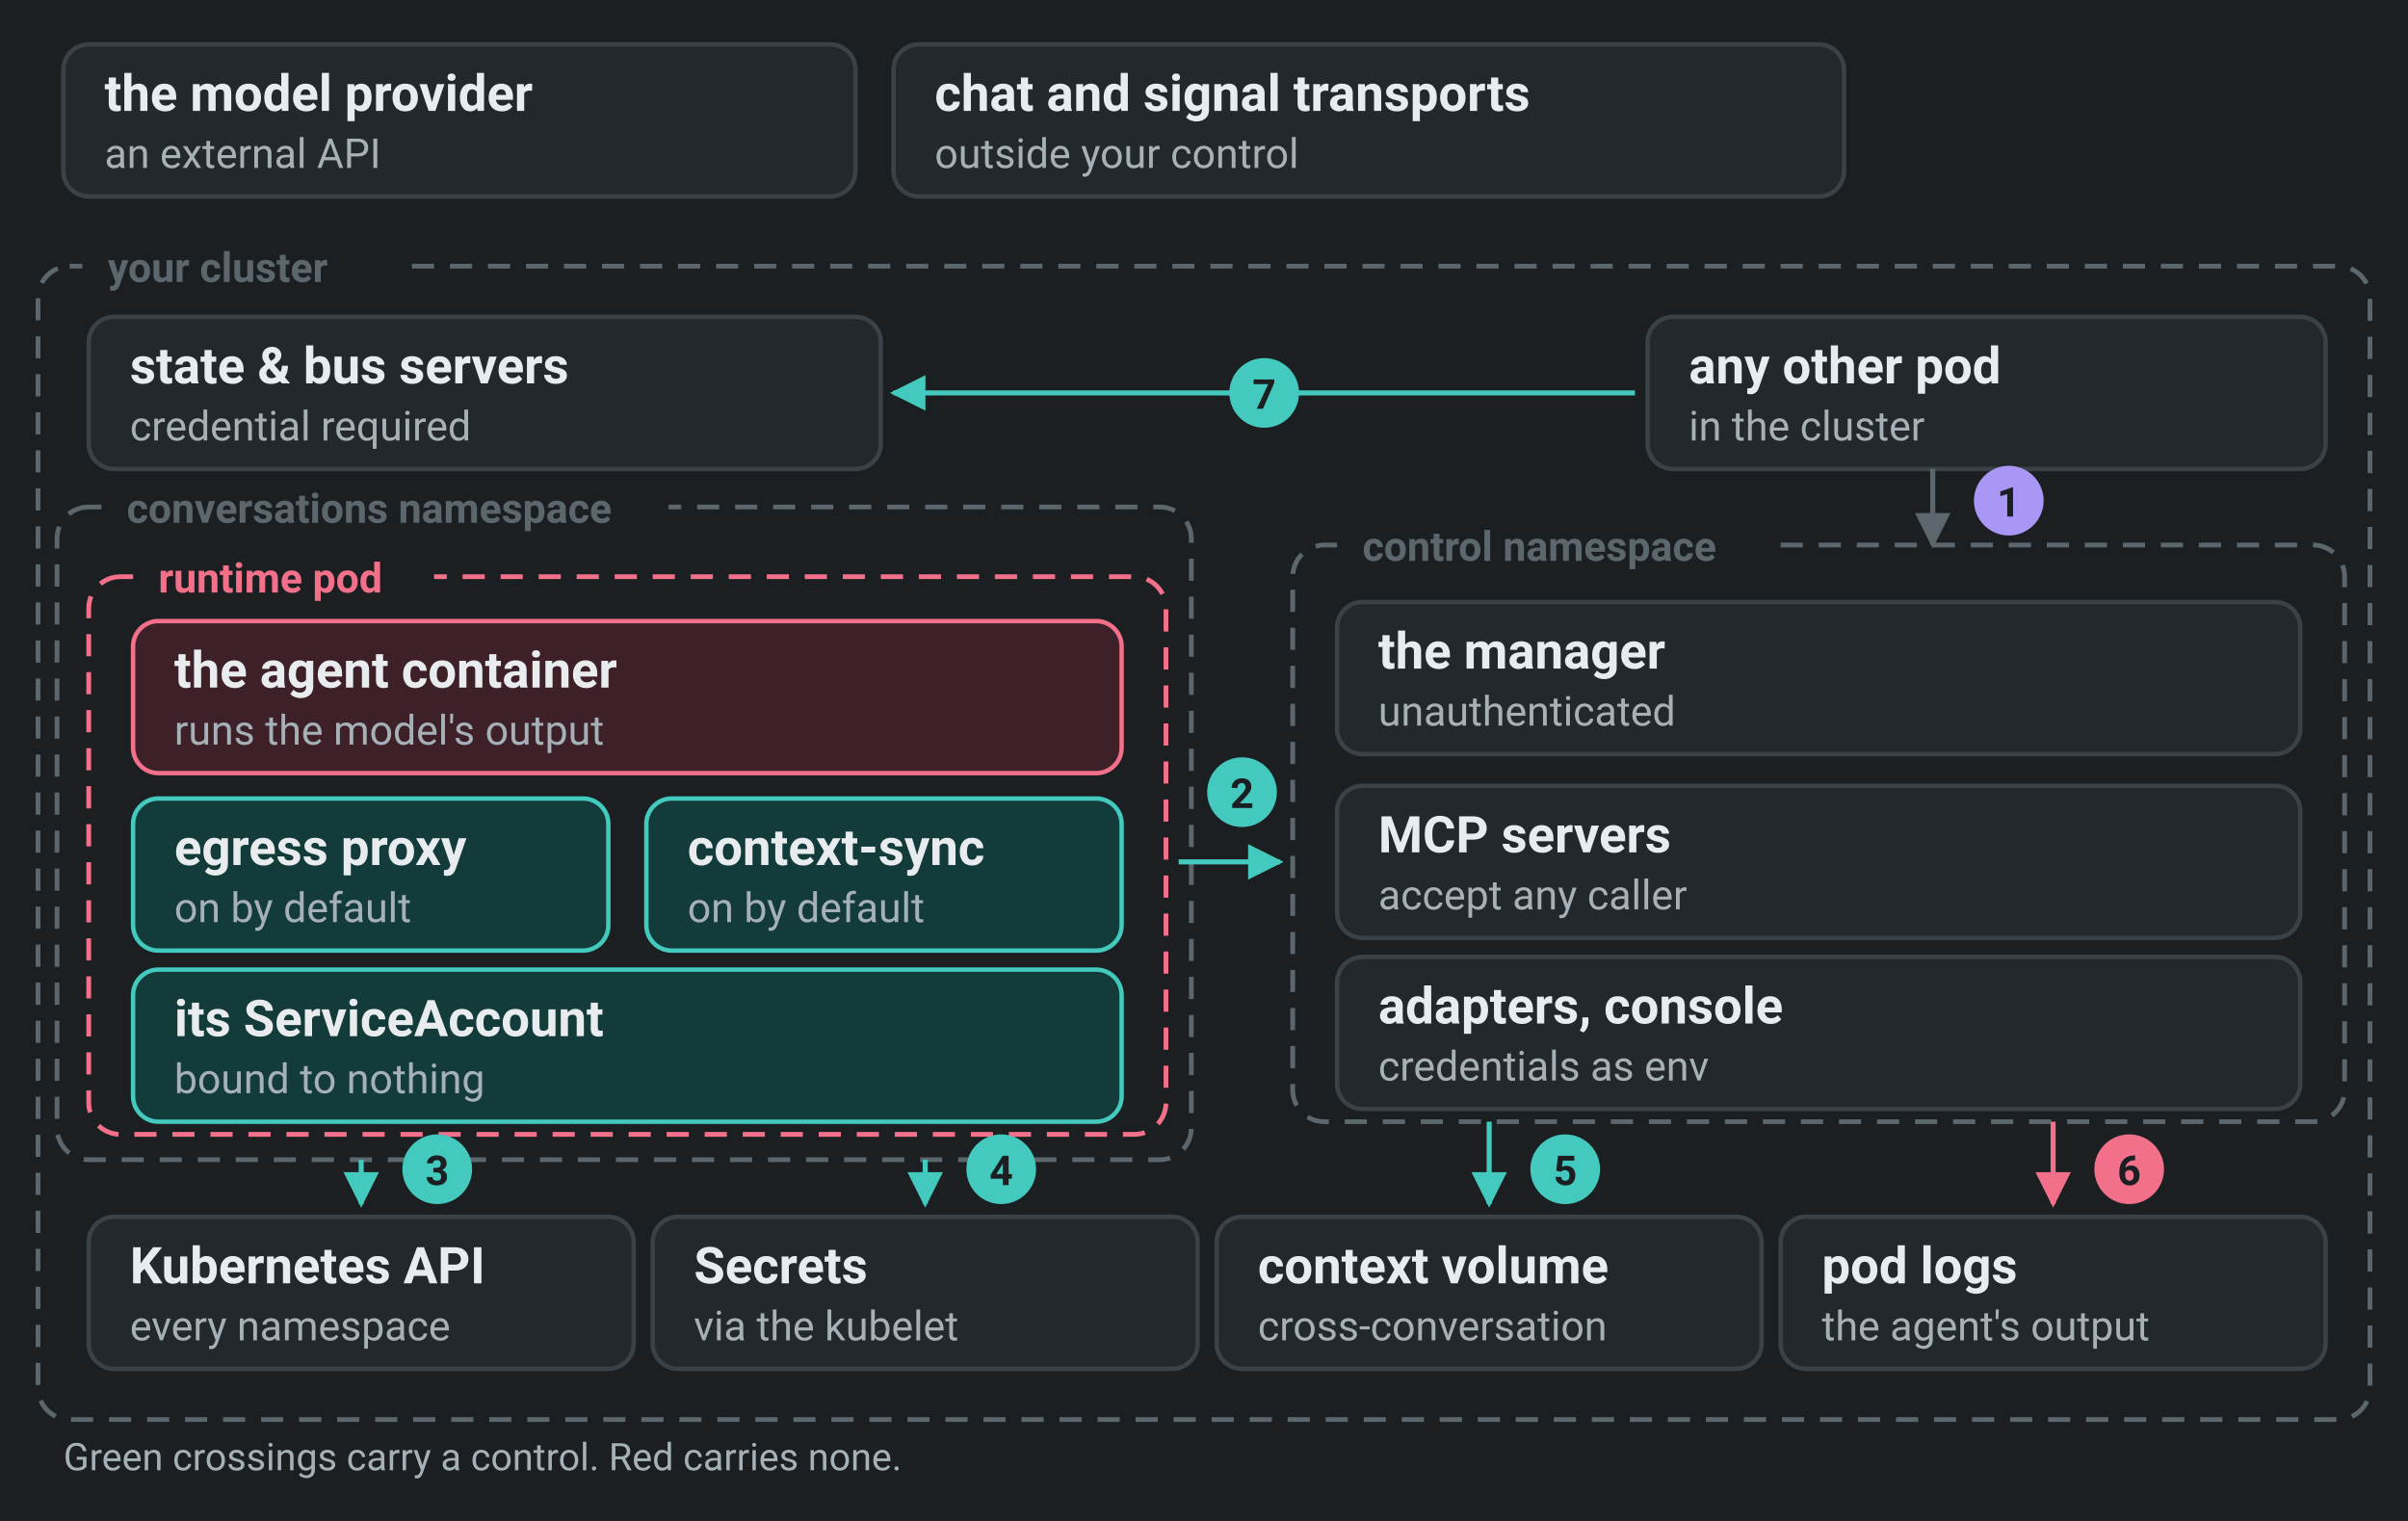
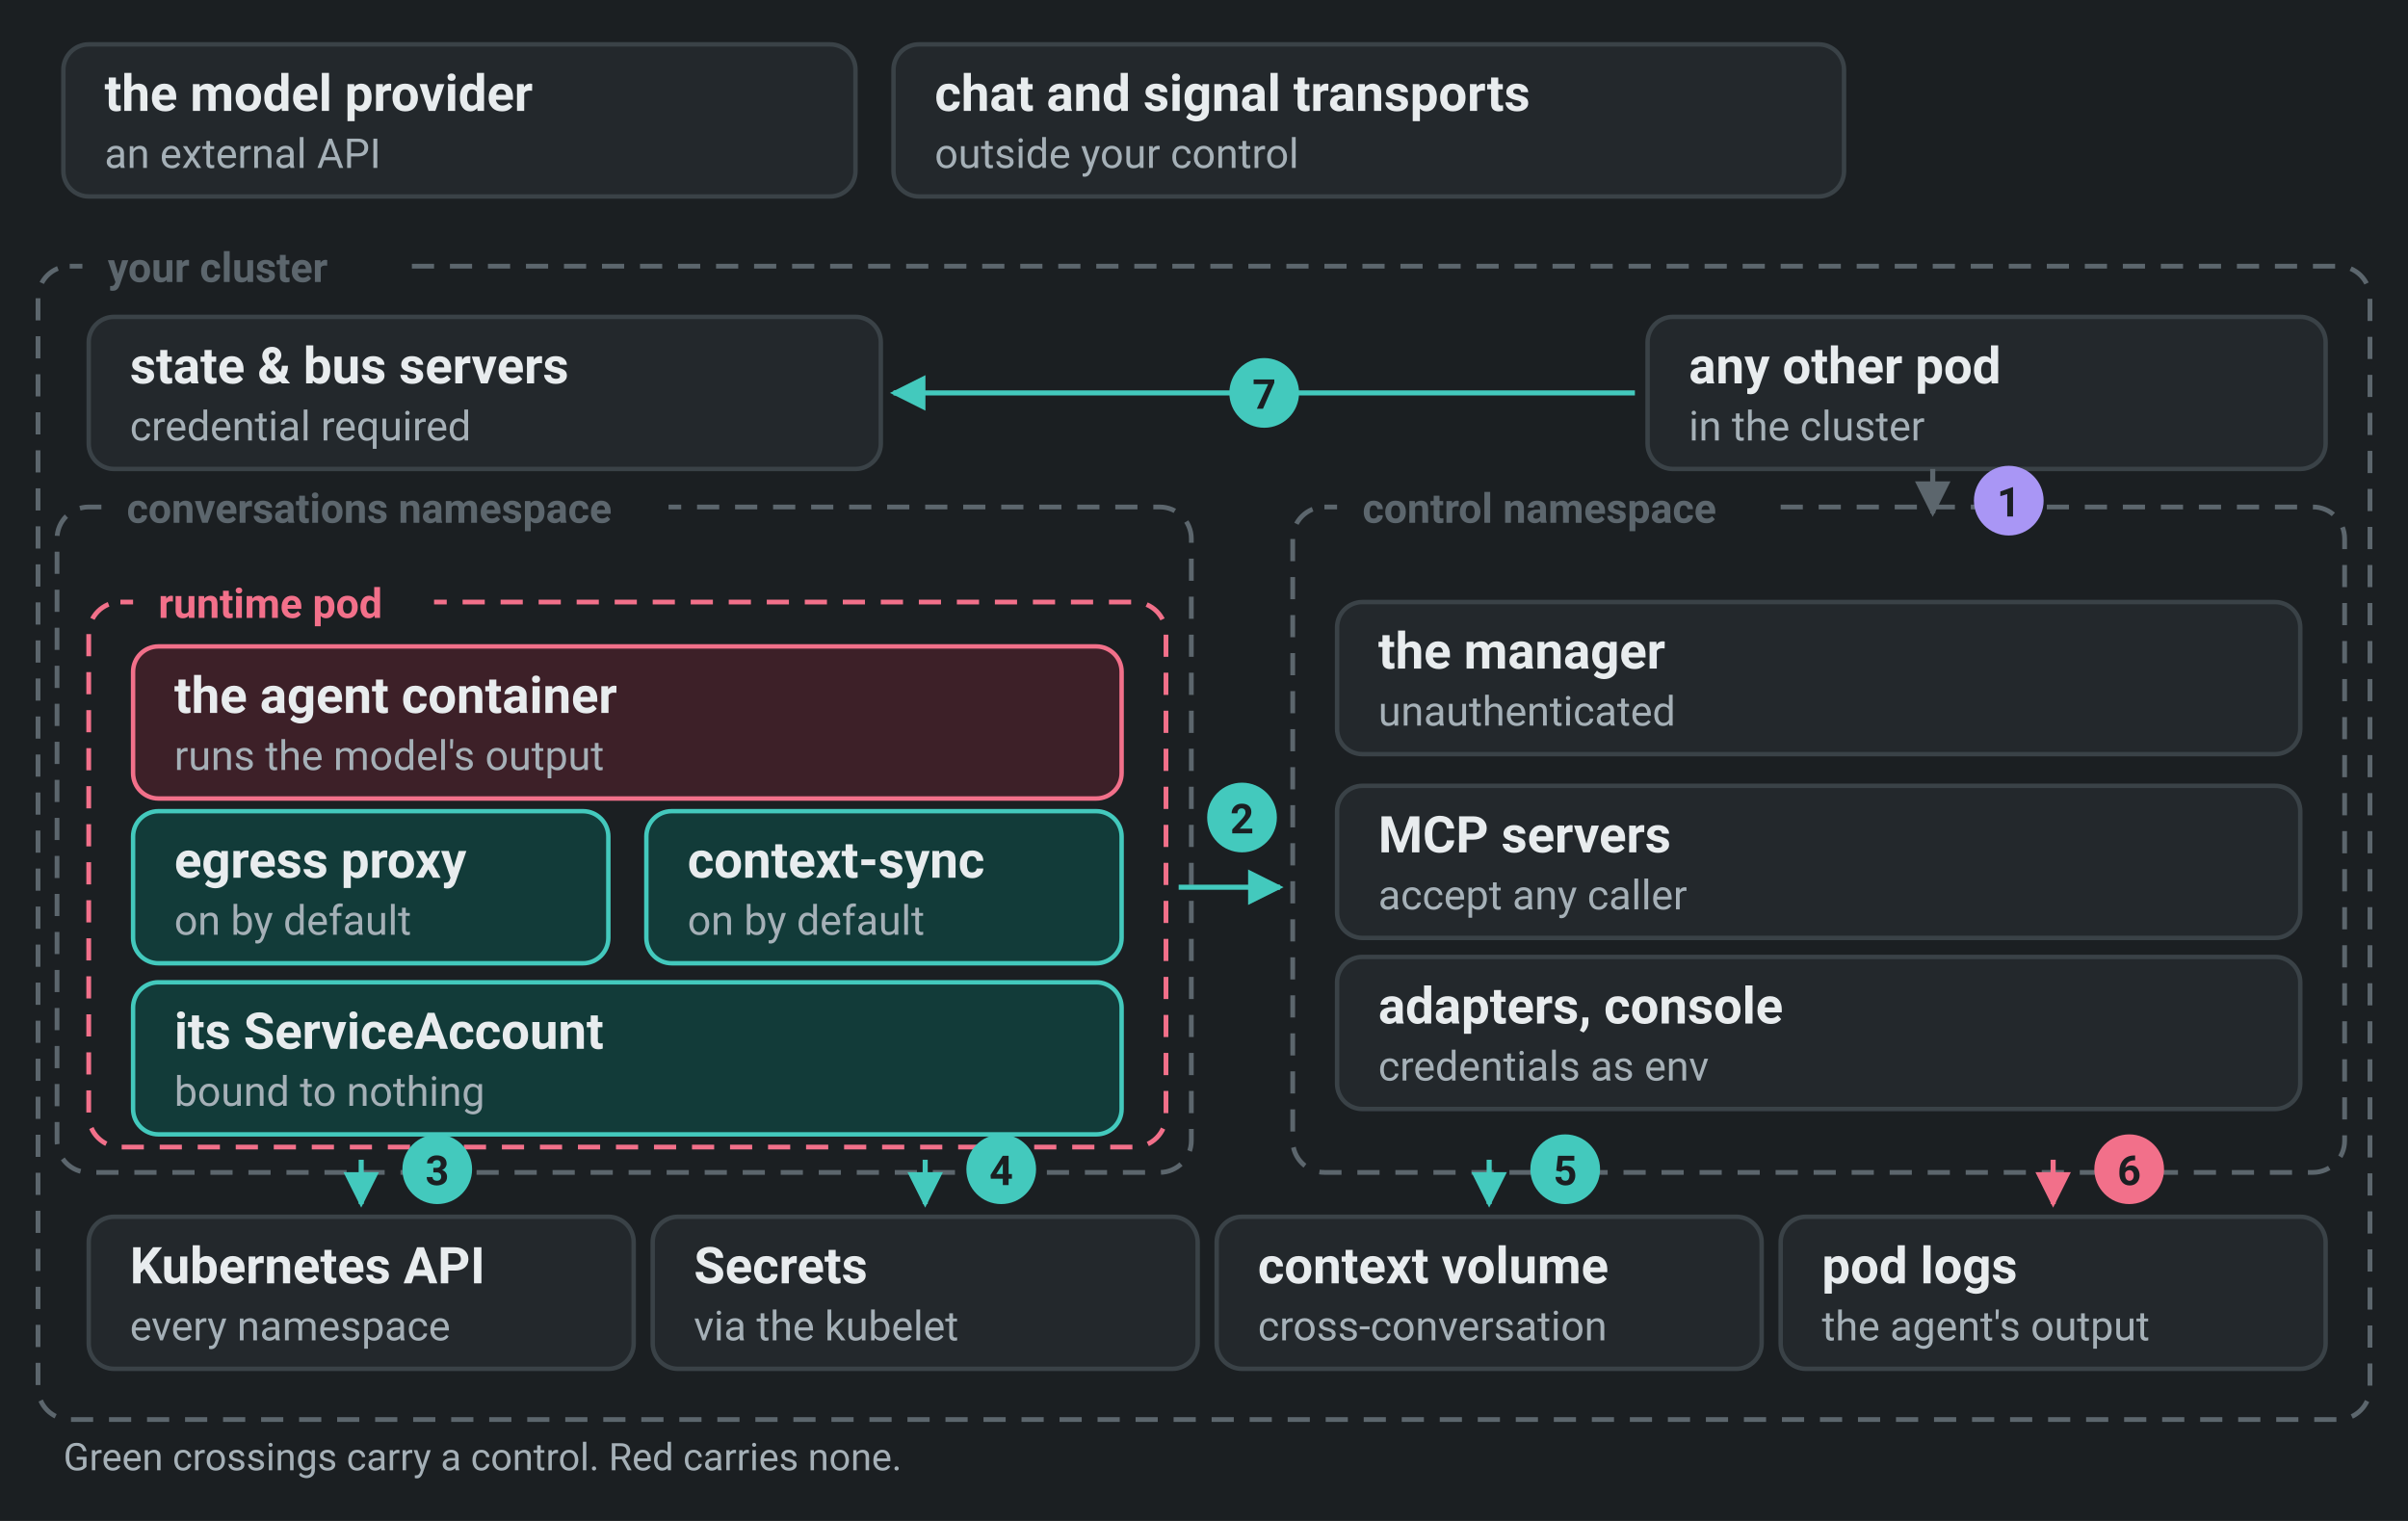
<svg xmlns="http://www.w3.org/2000/svg" viewBox="0 0 760 480" width="760" height="480" role="img">
  <rect width="760" height="480" fill="#1b1f22" />
  <defs>
    <marker id="ar-borderStrong" viewBox="0 0 10 10" refX="9" refY="5" markerWidth="7" markerHeight="7" orient="auto-start-reverse">
      <path d="M0,0 L10,5 L0,10 z" fill="#5c666d" />
    </marker>
    <marker id="ar-danger" viewBox="0 0 10 10" refX="9" refY="5" markerWidth="7" markerHeight="7" orient="auto-start-reverse">
      <path d="M0,0 L10,5 L0,10 z" fill="#f2708a" />
    </marker>
    <marker id="ar-brand" viewBox="0 0 10 10" refX="9" refY="5" markerWidth="7" markerHeight="7" orient="auto-start-reverse">
      <path d="M0,0 L10,5 L0,10 z" fill="#43c9bd" />
    </marker>
  </defs>
  <rect x="20" y="14" width="250" height="48" rx="8" fill="#23282c" stroke="#3a4247" stroke-width="1.4" />
  <text x="33" y="35" fill="#e8ecee" font-size="16" font-weight="600" text-anchor="start" font-family="ui-sans-serif, system-ui, -apple-system, 'Segoe UI', Roboto, 'Helvetica Neue', Arial, sans-serif">the model provider</text>
  <text x="33" y="53" fill="#a5b0b7" font-size="13" font-weight="400" text-anchor="start" font-family="ui-sans-serif, system-ui, -apple-system, 'Segoe UI', Roboto, 'Helvetica Neue', Arial, sans-serif">an external API</text>
  <rect x="282" y="14" width="300" height="48" rx="8" fill="#23282c" stroke="#3a4247" stroke-width="1.4" />
  <text x="295" y="35" fill="#e8ecee" font-size="16" font-weight="600" text-anchor="start" font-family="ui-sans-serif, system-ui, -apple-system, 'Segoe UI', Roboto, 'Helvetica Neue', Arial, sans-serif">chat and signal transports</text>
  <text x="295" y="53" fill="#a5b0b7" font-size="13" font-weight="400" text-anchor="start" font-family="ui-sans-serif, system-ui, -apple-system, 'Segoe UI', Roboto, 'Helvetica Neue', Arial, sans-serif">outside your control</text>
  <rect x="12" y="84" width="736" height="364" rx="10" fill="none" stroke="#5c666d" stroke-width="1.5" stroke-dasharray="7 5" />
  <rect x="26" y="74" width="102" height="20" rx="5" fill="#1b1f22" />
  <text x="34" y="89" fill="#5c666d" font-size="13" font-weight="600" text-anchor="start" font-family="ui-sans-serif, system-ui, -apple-system, 'Segoe UI', Roboto, 'Helvetica Neue', Arial, sans-serif">your cluster</text>
  <rect x="520" y="100" width="214" height="48" rx="8" fill="#23282c" stroke="#3a4247" stroke-width="1.4" />
  <text x="533" y="121" fill="#e8ecee" font-size="16" font-weight="600" text-anchor="start" font-family="ui-sans-serif, system-ui, -apple-system, 'Segoe UI', Roboto, 'Helvetica Neue', Arial, sans-serif">any other pod</text>
  <text x="533" y="139" fill="#a5b0b7" font-size="13" font-weight="400" text-anchor="start" font-family="ui-sans-serif, system-ui, -apple-system, 'Segoe UI', Roboto, 'Helvetica Neue', Arial, sans-serif">in the cluster</text>
  <rect x="28" y="100" width="250" height="48" rx="8" fill="#23282c" stroke="#3a4247" stroke-width="1.4" />
  <text x="41" y="121" fill="#e8ecee" font-size="16" font-weight="600" text-anchor="start" font-family="ui-sans-serif, system-ui, -apple-system, 'Segoe UI', Roboto, 'Helvetica Neue', Arial, sans-serif">state &amp; bus servers</text>
  <text x="41" y="139" fill="#a5b0b7" font-size="13" font-weight="400" text-anchor="start" font-family="ui-sans-serif, system-ui, -apple-system, 'Segoe UI', Roboto, 'Helvetica Neue', Arial, sans-serif">credential required</text>
-   <rect x="18" y="160" width="358" height="206" rx="10" fill="none" stroke="#5c666d" stroke-width="1.5" stroke-dasharray="7 5" />
+   <rect x="18" y="160" width="358" height="210" rx="10" fill="none" stroke="#5c666d" stroke-width="1.5" stroke-dasharray="7 5" />
  <rect x="32" y="150" width="179" height="20" rx="5" fill="#1b1f22" />
  <text x="40" y="165" fill="#5c666d" font-size="13" font-weight="600" text-anchor="start" font-family="ui-sans-serif, system-ui, -apple-system, 'Segoe UI', Roboto, 'Helvetica Neue', Arial, sans-serif">conversations namespace</text>
-   <rect x="28" y="182" width="340" height="176" rx="10" fill="none" stroke="#f2708a" stroke-width="1.5" stroke-dasharray="7 5" />
-   <rect x="42" y="172" width="95" height="20" rx="5" fill="#1b1f22" />
-   <text x="50" y="187" fill="#f2708a" font-size="13" font-weight="600" text-anchor="start" font-family="ui-sans-serif, system-ui, -apple-system, 'Segoe UI', Roboto, 'Helvetica Neue', Arial, sans-serif">runtime pod</text>
-   <rect x="42" y="196" width="312" height="48" rx="8" fill="#3d2028" stroke="#f2708a" stroke-width="1.4" />
-   <text x="55" y="217" fill="#e8ecee" font-size="16" font-weight="600" text-anchor="start" font-family="ui-sans-serif, system-ui, -apple-system, 'Segoe UI', Roboto, 'Helvetica Neue', Arial, sans-serif">the agent container</text>
-   <text x="55" y="235" fill="#a5b0b7" font-size="13" font-weight="400" text-anchor="start" font-family="ui-sans-serif, system-ui, -apple-system, 'Segoe UI', Roboto, 'Helvetica Neue', Arial, sans-serif">runs the model's output</text>
-   <rect x="42" y="252" width="150" height="48" rx="8" fill="#123b39" stroke="#43c9bd" stroke-width="1.4" />
-   <text x="55" y="273" fill="#e8ecee" font-size="16" font-weight="600" text-anchor="start" font-family="ui-sans-serif, system-ui, -apple-system, 'Segoe UI', Roboto, 'Helvetica Neue', Arial, sans-serif">egress proxy</text>
-   <text x="55" y="291" fill="#a5b0b7" font-size="13" font-weight="400" text-anchor="start" font-family="ui-sans-serif, system-ui, -apple-system, 'Segoe UI', Roboto, 'Helvetica Neue', Arial, sans-serif">on by default</text>
-   <rect x="204" y="252" width="150" height="48" rx="8" fill="#123b39" stroke="#43c9bd" stroke-width="1.4" />
-   <text x="217" y="273" fill="#e8ecee" font-size="16" font-weight="600" text-anchor="start" font-family="ui-sans-serif, system-ui, -apple-system, 'Segoe UI', Roboto, 'Helvetica Neue', Arial, sans-serif">context-sync</text>
-   <text x="217" y="291" fill="#a5b0b7" font-size="13" font-weight="400" text-anchor="start" font-family="ui-sans-serif, system-ui, -apple-system, 'Segoe UI', Roboto, 'Helvetica Neue', Arial, sans-serif">on by default</text>
-   <rect x="42" y="306" width="312" height="48" rx="8" fill="#123b39" stroke="#43c9bd" stroke-width="1.4" />
-   <text x="55" y="327" fill="#e8ecee" font-size="16" font-weight="600" text-anchor="start" font-family="ui-sans-serif, system-ui, -apple-system, 'Segoe UI', Roboto, 'Helvetica Neue', Arial, sans-serif">its ServiceAccount</text>
-   <text x="55" y="345" fill="#a5b0b7" font-size="13" font-weight="400" text-anchor="start" font-family="ui-sans-serif, system-ui, -apple-system, 'Segoe UI', Roboto, 'Helvetica Neue', Arial, sans-serif">bound to nothing</text>
-   <rect x="408" y="172" width="332" height="182" rx="10" fill="none" stroke="#5c666d" stroke-width="1.5" stroke-dasharray="7 5" />
-   <rect x="422" y="162" width="137" height="20" rx="5" fill="#1b1f22" />
-   <text x="430" y="177" fill="#5c666d" font-size="13" font-weight="600" text-anchor="start" font-family="ui-sans-serif, system-ui, -apple-system, 'Segoe UI', Roboto, 'Helvetica Neue', Arial, sans-serif">control namespace</text>
+   <rect x="28" y="190" width="340" height="172" rx="10" fill="none" stroke="#f2708a" stroke-width="1.5" stroke-dasharray="7 5" />
+   <rect x="42" y="180" width="95" height="20" rx="5" fill="#1b1f22" />
+   <text x="50" y="195" fill="#f2708a" font-size="13" font-weight="600" text-anchor="start" font-family="ui-sans-serif, system-ui, -apple-system, 'Segoe UI', Roboto, 'Helvetica Neue', Arial, sans-serif">runtime pod</text>
+   <rect x="42" y="204" width="312" height="48" rx="8" fill="#3d2028" stroke="#f2708a" stroke-width="1.4" />
+   <text x="55" y="225" fill="#e8ecee" font-size="16" font-weight="600" text-anchor="start" font-family="ui-sans-serif, system-ui, -apple-system, 'Segoe UI', Roboto, 'Helvetica Neue', Arial, sans-serif">the agent container</text>
+   <text x="55" y="243" fill="#a5b0b7" font-size="13" font-weight="400" text-anchor="start" font-family="ui-sans-serif, system-ui, -apple-system, 'Segoe UI', Roboto, 'Helvetica Neue', Arial, sans-serif">runs the model's output</text>
+   <rect x="42" y="256" width="150" height="48" rx="8" fill="#123b39" stroke="#43c9bd" stroke-width="1.4" />
+   <text x="55" y="277" fill="#e8ecee" font-size="16" font-weight="600" text-anchor="start" font-family="ui-sans-serif, system-ui, -apple-system, 'Segoe UI', Roboto, 'Helvetica Neue', Arial, sans-serif">egress proxy</text>
+   <text x="55" y="295" fill="#a5b0b7" font-size="13" font-weight="400" text-anchor="start" font-family="ui-sans-serif, system-ui, -apple-system, 'Segoe UI', Roboto, 'Helvetica Neue', Arial, sans-serif">on by default</text>
+   <rect x="204" y="256" width="150" height="48" rx="8" fill="#123b39" stroke="#43c9bd" stroke-width="1.4" />
+   <text x="217" y="277" fill="#e8ecee" font-size="16" font-weight="600" text-anchor="start" font-family="ui-sans-serif, system-ui, -apple-system, 'Segoe UI', Roboto, 'Helvetica Neue', Arial, sans-serif">context-sync</text>
+   <text x="217" y="295" fill="#a5b0b7" font-size="13" font-weight="400" text-anchor="start" font-family="ui-sans-serif, system-ui, -apple-system, 'Segoe UI', Roboto, 'Helvetica Neue', Arial, sans-serif">on by default</text>
+   <rect x="42" y="310" width="312" height="48" rx="8" fill="#123b39" stroke="#43c9bd" stroke-width="1.4" />
+   <text x="55" y="331" fill="#e8ecee" font-size="16" font-weight="600" text-anchor="start" font-family="ui-sans-serif, system-ui, -apple-system, 'Segoe UI', Roboto, 'Helvetica Neue', Arial, sans-serif">its ServiceAccount</text>
+   <text x="55" y="349" fill="#a5b0b7" font-size="13" font-weight="400" text-anchor="start" font-family="ui-sans-serif, system-ui, -apple-system, 'Segoe UI', Roboto, 'Helvetica Neue', Arial, sans-serif">bound to nothing</text>
+   <rect x="408" y="160" width="332" height="210" rx="10" fill="none" stroke="#5c666d" stroke-width="1.5" stroke-dasharray="7 5" />
+   <rect x="422" y="150" width="137" height="20" rx="5" fill="#1b1f22" />
+   <text x="430" y="165" fill="#5c666d" font-size="13" font-weight="600" text-anchor="start" font-family="ui-sans-serif, system-ui, -apple-system, 'Segoe UI', Roboto, 'Helvetica Neue', Arial, sans-serif">control namespace</text>
  <rect x="422" y="190" width="304" height="48" rx="8" fill="#23282c" stroke="#3a4247" stroke-width="1.4" />
  <text x="435" y="211" fill="#e8ecee" font-size="16" font-weight="600" text-anchor="start" font-family="ui-sans-serif, system-ui, -apple-system, 'Segoe UI', Roboto, 'Helvetica Neue', Arial, sans-serif">the manager</text>
  <text x="435" y="229" fill="#a5b0b7" font-size="13" font-weight="400" text-anchor="start" font-family="ui-sans-serif, system-ui, -apple-system, 'Segoe UI', Roboto, 'Helvetica Neue', Arial, sans-serif">unauthenticated</text>
  <rect x="422" y="248" width="304" height="48" rx="8" fill="#23282c" stroke="#3a4247" stroke-width="1.4" />
  <text x="435" y="269" fill="#e8ecee" font-size="16" font-weight="600" text-anchor="start" font-family="ui-sans-serif, system-ui, -apple-system, 'Segoe UI', Roboto, 'Helvetica Neue', Arial, sans-serif">MCP servers</text>
  <text x="435" y="287" fill="#a5b0b7" font-size="13" font-weight="400" text-anchor="start" font-family="ui-sans-serif, system-ui, -apple-system, 'Segoe UI', Roboto, 'Helvetica Neue', Arial, sans-serif">accept any caller</text>
  <rect x="422" y="302" width="304" height="48" rx="8" fill="#23282c" stroke="#3a4247" stroke-width="1.4" />
  <text x="435" y="323" fill="#e8ecee" font-size="16" font-weight="600" text-anchor="start" font-family="ui-sans-serif, system-ui, -apple-system, 'Segoe UI', Roboto, 'Helvetica Neue', Arial, sans-serif">adapters, console</text>
  <text x="435" y="341" fill="#a5b0b7" font-size="13" font-weight="400" text-anchor="start" font-family="ui-sans-serif, system-ui, -apple-system, 'Segoe UI', Roboto, 'Helvetica Neue', Arial, sans-serif">credentials as env</text>
  <rect x="28" y="384" width="172" height="48" rx="8" fill="#23282c" stroke="#3a4247" stroke-width="1.4" />
  <text x="41" y="405" fill="#e8ecee" font-size="16" font-weight="600" text-anchor="start" font-family="ui-sans-serif, system-ui, -apple-system, 'Segoe UI', Roboto, 'Helvetica Neue', Arial, sans-serif">Kubernetes API</text>
  <text x="41" y="423" fill="#a5b0b7" font-size="13" font-weight="400" text-anchor="start" font-family="ui-sans-serif, system-ui, -apple-system, 'Segoe UI', Roboto, 'Helvetica Neue', Arial, sans-serif">every namespace</text>
  <rect x="206" y="384" width="172" height="48" rx="8" fill="#23282c" stroke="#3a4247" stroke-width="1.4" />
  <text x="219" y="405" fill="#e8ecee" font-size="16" font-weight="600" text-anchor="start" font-family="ui-sans-serif, system-ui, -apple-system, 'Segoe UI', Roboto, 'Helvetica Neue', Arial, sans-serif">Secrets</text>
  <text x="219" y="423" fill="#a5b0b7" font-size="13" font-weight="400" text-anchor="start" font-family="ui-sans-serif, system-ui, -apple-system, 'Segoe UI', Roboto, 'Helvetica Neue', Arial, sans-serif">via the kubelet</text>
  <rect x="384" y="384" width="172" height="48" rx="8" fill="#23282c" stroke="#3a4247" stroke-width="1.4" />
  <text x="397" y="405" fill="#e8ecee" font-size="16" font-weight="600" text-anchor="start" font-family="ui-sans-serif, system-ui, -apple-system, 'Segoe UI', Roboto, 'Helvetica Neue', Arial, sans-serif">context volume</text>
  <text x="397" y="423" fill="#a5b0b7" font-size="13" font-weight="400" text-anchor="start" font-family="ui-sans-serif, system-ui, -apple-system, 'Segoe UI', Roboto, 'Helvetica Neue', Arial, sans-serif">cross-conversation</text>
  <rect x="562" y="384" width="172" height="48" rx="8" fill="#23282c" stroke="#3a4247" stroke-width="1.4" />
  <text x="575" y="405" fill="#e8ecee" font-size="16" font-weight="600" text-anchor="start" font-family="ui-sans-serif, system-ui, -apple-system, 'Segoe UI', Roboto, 'Helvetica Neue', Arial, sans-serif">pod logs</text>
  <text x="575" y="423" fill="#a5b0b7" font-size="13" font-weight="400" text-anchor="start" font-family="ui-sans-serif, system-ui, -apple-system, 'Segoe UI', Roboto, 'Helvetica Neue', Arial, sans-serif">the agent's output</text>
-   <path d="M610,148 L610,172" stroke="#5c666d" stroke-width="1.6" fill="none" marker-end="url(#ar-borderStrong)" />
+   <path d="M610,148 L610,162" stroke="#5c666d" stroke-width="1.6" fill="none" marker-end="url(#ar-borderStrong)" />
  <circle cx="634" cy="158" r="11" fill="#a996f5" />
  <text x="634" y="163" fill="#1b1f22" font-size="13" font-weight="700" text-anchor="middle" font-family="ui-sans-serif, system-ui, -apple-system, 'Segoe UI', Roboto, 'Helvetica Neue', Arial, sans-serif">1</text>
-   <path d="M372,272 L404,272" stroke="#43c9bd" stroke-width="1.6" fill="none" marker-end="url(#ar-brand)" />
-   <circle cx="392" cy="250" r="11" fill="#43c9bd" />
-   <text x="392" y="255" fill="#1b1f22" font-size="13" font-weight="700" text-anchor="middle" font-family="ui-sans-serif, system-ui, -apple-system, 'Segoe UI', Roboto, 'Helvetica Neue', Arial, sans-serif">2</text>
+   <path d="M372,280 L404,280" stroke="#43c9bd" stroke-width="1.6" fill="none" marker-end="url(#ar-brand)" />
+   <circle cx="392" cy="258" r="11" fill="#43c9bd" />
+   <text x="392" y="263" fill="#1b1f22" font-size="13" font-weight="700" text-anchor="middle" font-family="ui-sans-serif, system-ui, -apple-system, 'Segoe UI', Roboto, 'Helvetica Neue', Arial, sans-serif">2</text>
  <path d="M114,366 L114,380" stroke="#43c9bd" stroke-width="1.6" fill="none" marker-end="url(#ar-brand)" />
  <circle cx="138" cy="369" r="11" fill="#43c9bd" />
  <text x="138" y="374" fill="#1b1f22" font-size="13" font-weight="700" text-anchor="middle" font-family="ui-sans-serif, system-ui, -apple-system, 'Segoe UI', Roboto, 'Helvetica Neue', Arial, sans-serif">3</text>
  <path d="M292,366 L292,380" stroke="#43c9bd" stroke-width="1.6" fill="none" marker-end="url(#ar-brand)" stroke-dasharray="5 4" />
  <circle cx="316" cy="369" r="11" fill="#43c9bd" />
  <text x="316" y="374" fill="#1b1f22" font-size="13" font-weight="700" text-anchor="middle" font-family="ui-sans-serif, system-ui, -apple-system, 'Segoe UI', Roboto, 'Helvetica Neue', Arial, sans-serif">4</text>
-   <path d="M470,354 L470,380" stroke="#43c9bd" stroke-width="1.6" fill="none" marker-end="url(#ar-brand)" />
+   <path d="M470,366 L470,380" stroke="#43c9bd" stroke-width="1.6" fill="none" marker-end="url(#ar-brand)" />
  <circle cx="494" cy="369" r="11" fill="#43c9bd" />
  <text x="494" y="374" fill="#1b1f22" font-size="13" font-weight="700" text-anchor="middle" font-family="ui-sans-serif, system-ui, -apple-system, 'Segoe UI', Roboto, 'Helvetica Neue', Arial, sans-serif">5</text>
-   <path d="M648,354 L648,380" stroke="#f2708a" stroke-width="1.6" fill="none" marker-end="url(#ar-danger)" />
+   <path d="M648,366 L648,380" stroke="#f2708a" stroke-width="1.6" fill="none" marker-end="url(#ar-danger)" />
  <circle cx="672" cy="369" r="11" fill="#f2708a" />
  <text x="672" y="374" fill="#1b1f22" font-size="13" font-weight="700" text-anchor="middle" font-family="ui-sans-serif, system-ui, -apple-system, 'Segoe UI', Roboto, 'Helvetica Neue', Arial, sans-serif">6</text>
  <path d="M516,124 L282,124" stroke="#43c9bd" stroke-width="1.6" fill="none" marker-end="url(#ar-brand)" />
  <circle cx="399" cy="124" r="11" fill="#43c9bd" />
  <text x="399" y="129" fill="#1b1f22" font-size="13" font-weight="700" text-anchor="middle" font-family="ui-sans-serif, system-ui, -apple-system, 'Segoe UI', Roboto, 'Helvetica Neue', Arial, sans-serif">7</text>
  <text x="20" y="464" fill="#a5b0b7" font-size="12" font-weight="400" text-anchor="start" font-family="ui-sans-serif, system-ui, -apple-system, 'Segoe UI', Roboto, 'Helvetica Neue', Arial, sans-serif">Green crossings carry a control. Red carries none.</text>
</svg>
